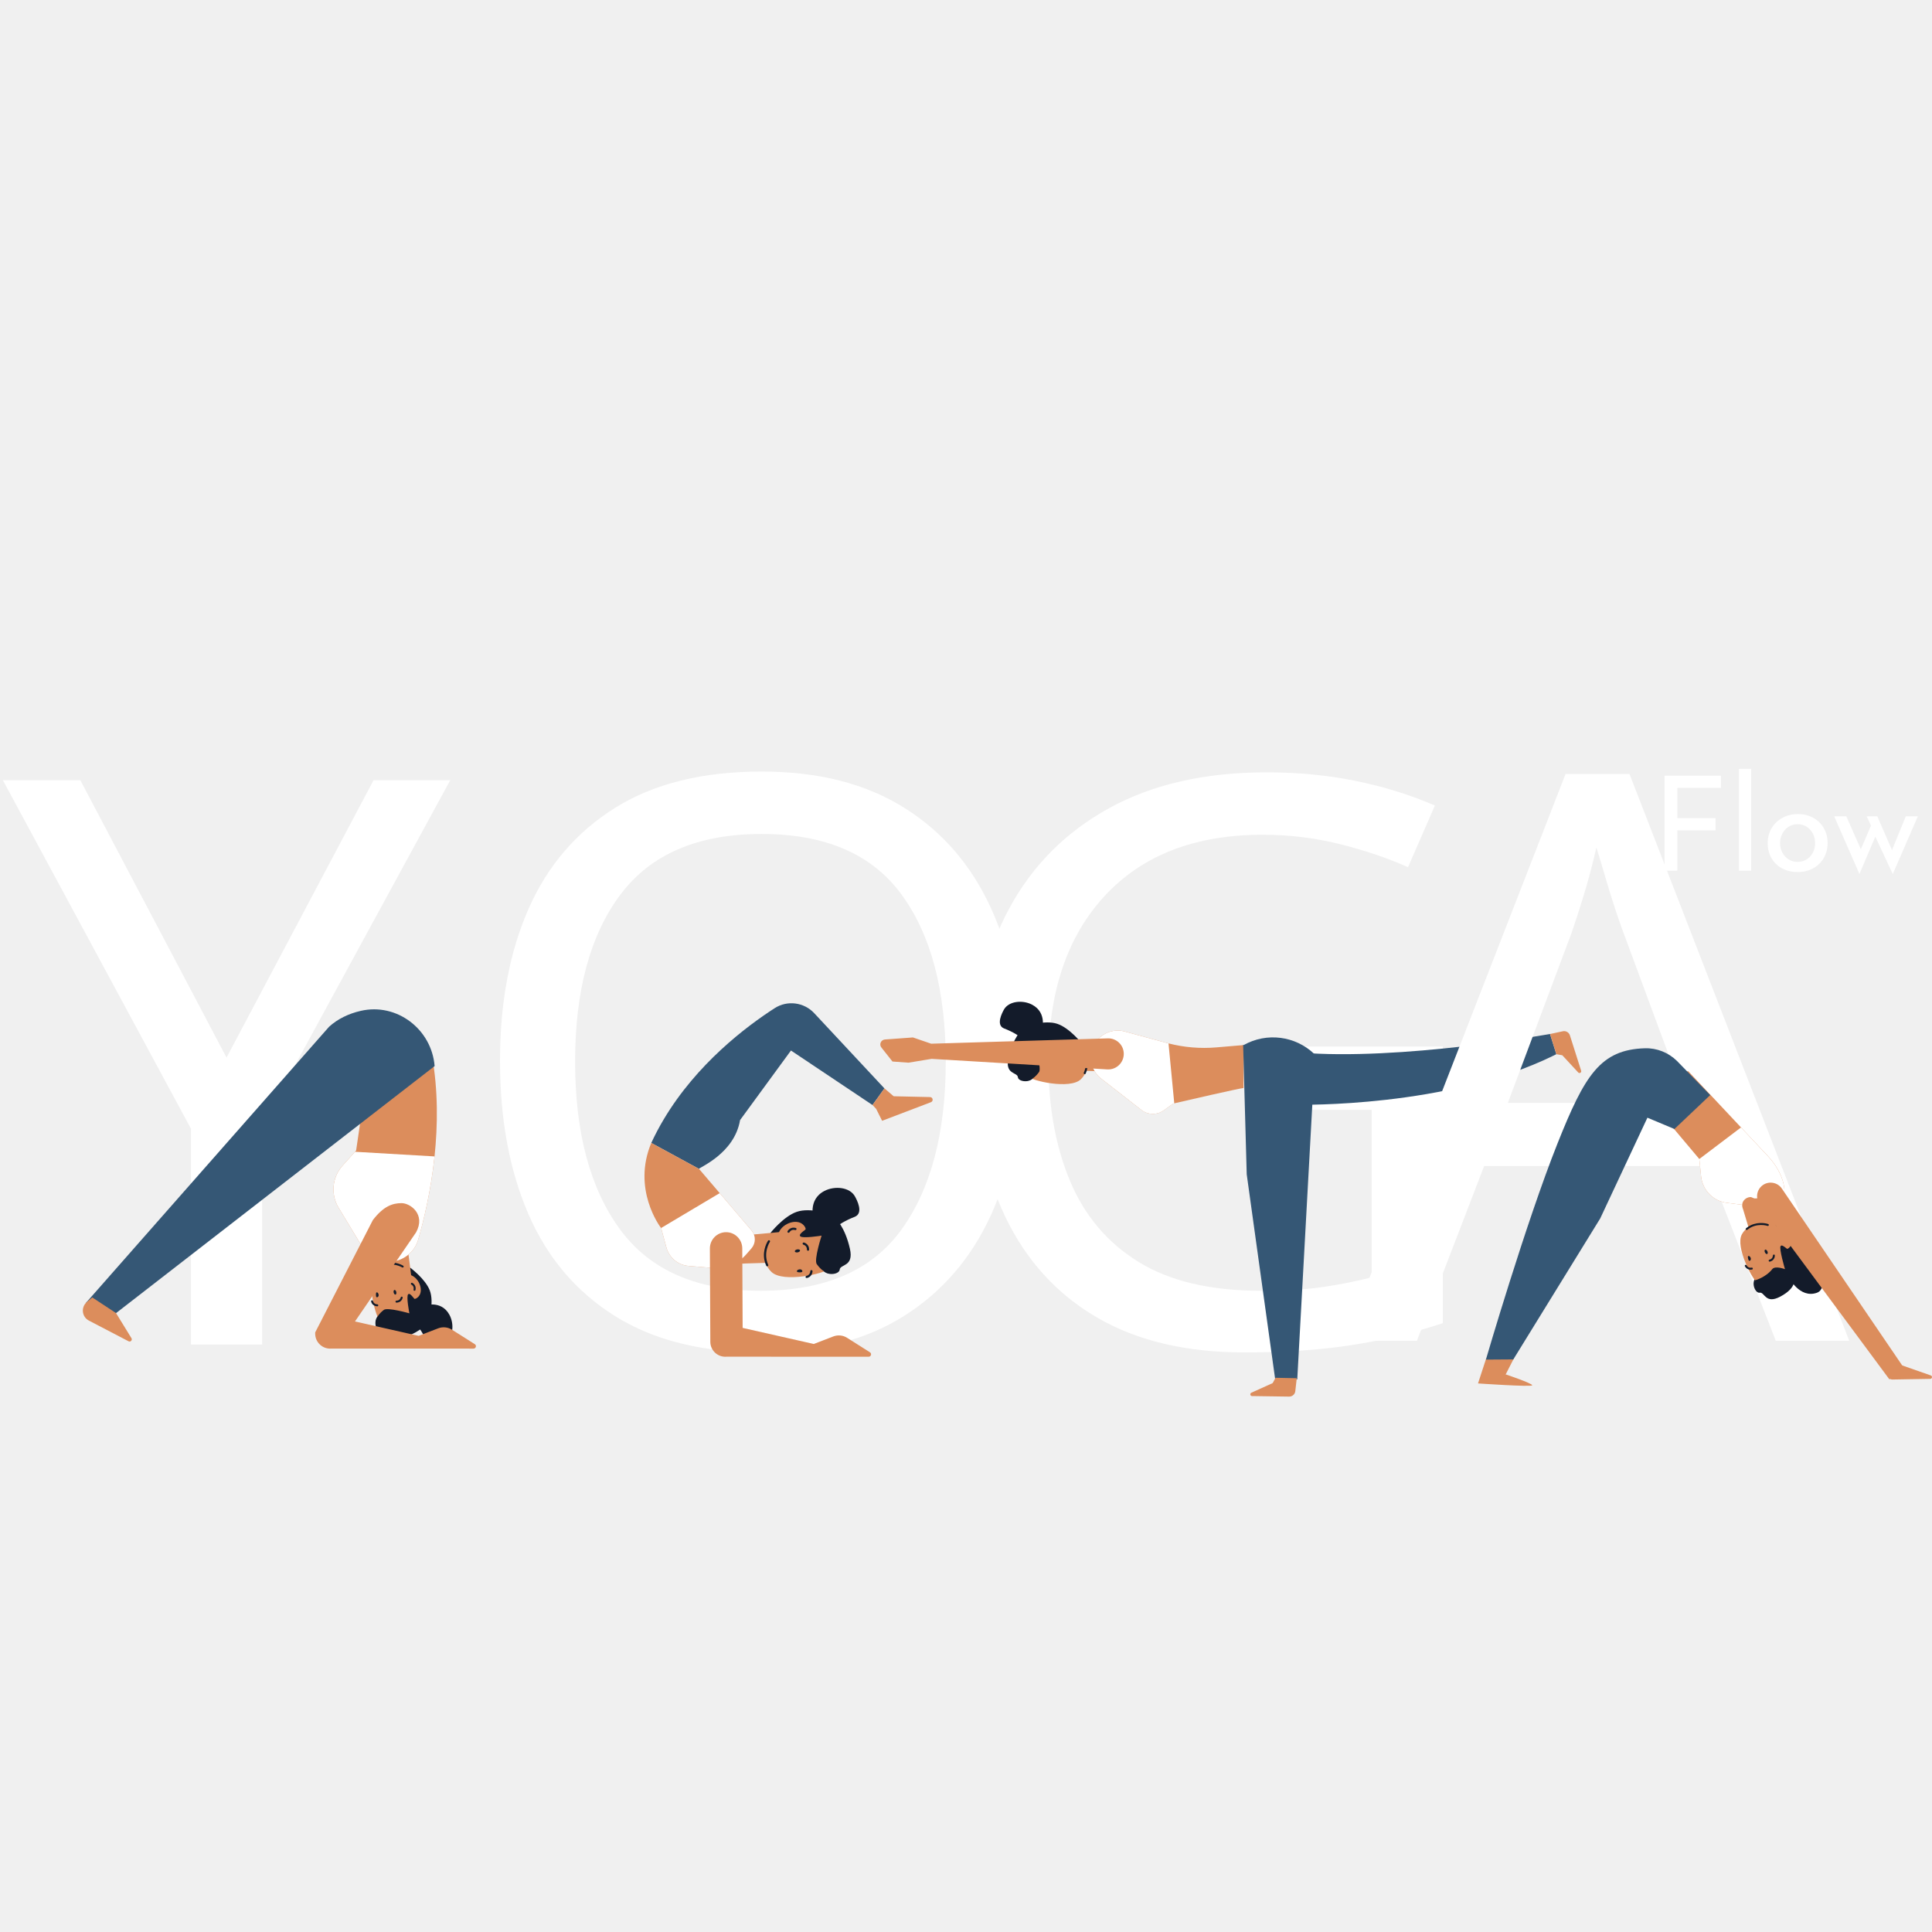
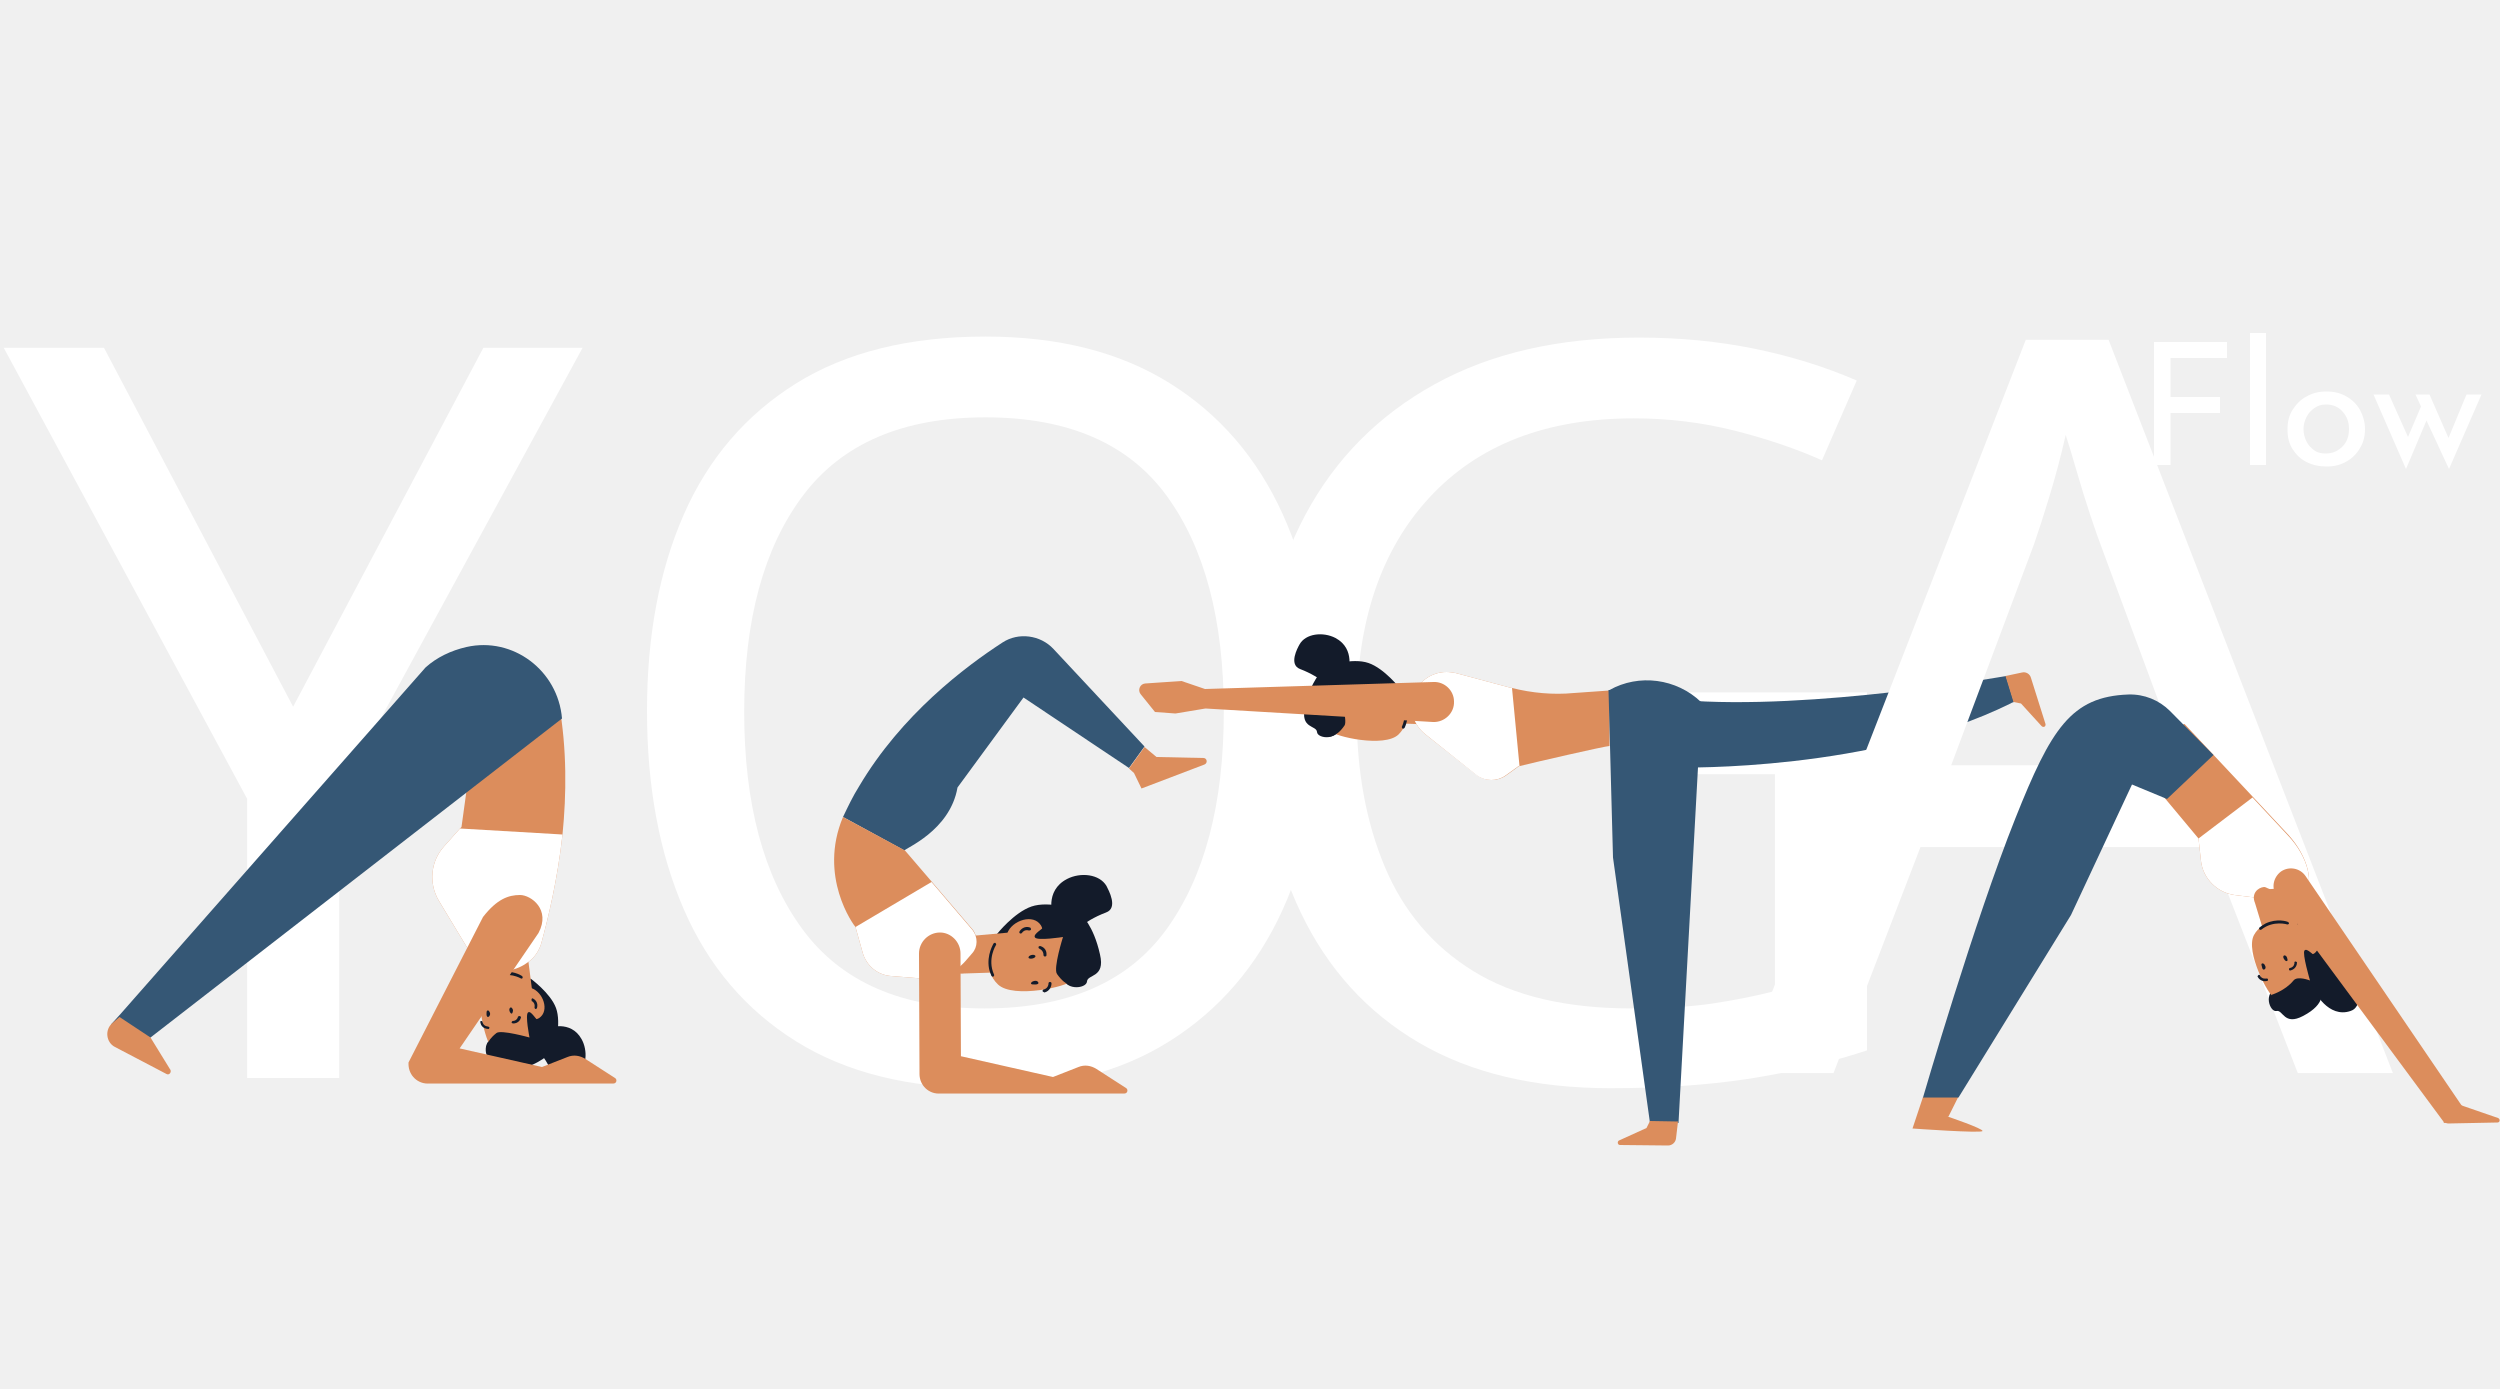
- <svg xmlns="http://www.w3.org/2000/svg" version="1.1" x="0px" y="0px" viewBox="0 0 500 500" style="enable-background:new 0 0 500 500;" xml:space="preserve">
+ <svg xmlns="http://www.w3.org/2000/svg" version="1.1" id="Layer_1" x="0px" y="0px" viewBox="0 0 500 277.7" style="enable-background:new 0 0 500 277.7;" xml:space="preserve">
  <style type="text/css">
	.st0{fill:#FFFFFF;}
	.st1{font-family:'FarmWaveFree-Regular';}
	.st2{font-size:204.524px;}
	.st3{fill:#131B2A;}
	.st4{fill:#DC8D5C;}
	.st5{fill:#355775;}
</style>
-   <g id="Layer_2">
+   <g id="Layer_2_00000043448405443741282360000002910932074469429888_">
</g>
-   <g id="Layer_1">
-     <text transform="matrix(1 0 0 1 0.7505 347.957)" class="st0 st1 st2">Y</text>
+   <g id="Layer_1_00000067938739589373647320000009239375730096923037_">
+     <text transform="matrix(1 0 0 1 0.7505 215.5941)" class="st0 st1 st2">Y</text>
    <g>
      <g>
        <g>
-           <path class="st3" d="M106.1,328.03c0,0,3.96,2.89,5.13,5.94c1.17,3.05-0.14,8.23-1.13,8.64c-1.51,0.63-0.01,0.27-0.01,0.27      s-1.79,2.3-6.97,3.65c-4.17,1.09-3.57-2.13-4.9-2.19c-1.33-0.06-1.89-4.26,1.2-4.44c3.09-0.18,4.63-0.19,6.53-2.18      C107.85,335.72,101.66,335.62,106.1,328.03z" />
-           <path class="st4" d="M106.92,340.83c0,0-7.52,1.59-8.59,0.92c-1.07-0.67-3.68-10.33-1.17-13.13c2.51-2.81,7.5-2.24,8.46-0.36      C106.57,330.14,106.92,340.83,106.92,340.83z" />
-           <path class="st4" d="M106.43,330.25l-0.89-7.01c-0.19-1.53-1.42-2.71-2.95-2.85c-0.47-0.04-0.74-0.57-1.24-0.65      c-1.19-0.17-2.79,0.71-2.45,2.68l0.54,8.22L106.43,330.25z" />
-           <path class="st4" d="M105.41,334.46c0,0,1.11,2.86,2.81,1.19c1.69-1.68,0.05-5.42-2.45-5.8      C103.27,329.47,105.41,334.46,105.41,334.46z" />
-           <path class="st3" d="M97.31,342.21c0,0-0.3-1.41,2.02-3.21c0.95-0.74,6.62,0.89,6.62,0.89s-0.89-4.49-0.3-4.95      c0.6-0.46,1.53,1.39,2.67,2.35C113.03,341.28,101.86,345.48,97.31,342.21z" />
-           <path class="st3" d="M99.87,326.88c2.44-0.56,4.38,0.63,4.48,0.69c0.12,0.07,0.15,0.23,0.08,0.35      c-0.07,0.12-0.23,0.15-0.35,0.08c-0.03-0.02-2.54-1.55-5.3-0.2c-0.12,0.06-0.28,0.01-0.34-0.12c-0.06-0.13-0.01-0.28,0.12-0.34      C99,327.13,99.44,326.98,99.87,326.88z" />
-           <path class="st3" d="M102.56,334.36c-0.08-0.33-0.29-0.56-0.48-0.52s-0.28,0.35-0.2,0.68c0.08,0.33,0.29,0.56,0.48,0.52      C102.54,334.99,102.63,334.69,102.56,334.36z" />
-           <path class="st3" d="M97.97,334.98c-0.08-0.33-0.29-0.56-0.48-0.52c-0.19,0.04-0.2,0.34-0.2,0.68c0,0.63,0.26,0.68,0.48,0.52      C97.93,335.55,98.05,335.31,97.97,334.98z" />
-           <path class="st3" d="M103.9,335.57c0.03-0.01,0.07-0.01,0.11,0c0.14,0.03,0.23,0.16,0.2,0.3c-0.09,0.43-0.53,1.24-1.6,1.25      c-0.14,0-0.25-0.11-0.26-0.25c0-0.14,0.11-0.25,0.25-0.26c0.93-0.01,1.1-0.81,1.11-0.85      C103.73,335.67,103.8,335.59,103.9,335.57z" />
-           <path class="st3" d="M96.23,336.52c0.13-0.03,0.27,0.05,0.3,0.18c0.22,0.87,1.07,0.86,1.11,0.86c0.14,0,0.25,0.11,0.26,0.25      c0,0.14-0.11,0.26-0.25,0.26c-0.45,0.01-1.36-0.24-1.61-1.24C96.01,336.69,96.09,336.55,96.23,336.52      C96.23,336.52,96.23,336.52,96.23,336.52z" />
-           <path class="st3" d="M109.55,337.97c0,0,4.52-1.73,6.73,2.24c1.3,2.33,1.07,5.79-1.03,7.05c-0.69,0.41-3.82,2.26-4.73,0.09      c-1.79-4.24-4.34-6.09-4.33-6.88C106.2,339.66,109.55,337.97,109.55,337.97z" />
+           <path class="st3" d="M106.1,195.7c0,0,4,2.9,5.1,5.9s-0.1,8.2-1.1,8.6c-1.5,0.6,0,0.3,0,0.3s-1.8,2.3-7,3.6      c-4.2,1.1-3.6-2.1-4.9-2.2s-1.9-4.3,1.2-4.4s4.6-0.2,6.5-2.2C107.8,203.4,101.7,203.3,106.1,195.7z" />
+           <path class="st4" d="M106.9,208.5c0,0-7.5,1.6-8.6,0.9c-1.1-0.7-3.7-10.3-1.2-13.1s7.5-2.2,8.5-0.4      C106.6,197.8,106.9,208.5,106.9,208.5z" />
+           <path class="st4" d="M106.4,197.9l-0.9-7c-0.2-1.5-1.4-2.7-2.9-2.9c-0.5,0-0.7-0.6-1.2-0.6c-1.2-0.2-2.8,0.7-2.4,2.7l0.5,8.2      L106.4,197.9z" />
+           <path class="st4" d="M105.4,202.1c0,0,1.1,2.9,2.8,1.2c1.7-1.7,0.1-5.4-2.4-5.8C103.3,197.1,105.4,202.1,105.4,202.1z" />
+           <path class="st3" d="M97.3,209.8c0,0-0.3-1.4,2-3.2c0.9-0.7,6.6,0.9,6.6,0.9s-0.9-4.5-0.3-5s1.5,1.4,2.7,2.4      C113,208.9,101.9,213.1,97.3,209.8z" />
+           <path class="st3" d="M99.9,194.5c2.4-0.6,4.4,0.6,4.5,0.7c0.1,0.1,0.2,0.2,0.1,0.4s-0.2,0.1-0.3,0.1c0,0-2.5-1.5-5.3-0.2      c-0.1,0.1-0.3,0-0.3-0.1s0-0.3,0.1-0.3C99,194.8,99.4,194.6,99.9,194.5z" />
+           <path class="st3" d="M102.6,202c-0.1-0.3-0.3-0.6-0.5-0.5s-0.3,0.4-0.2,0.7s0.3,0.6,0.5,0.5C102.5,202.6,102.6,202.3,102.6,202z      " />
+           <path class="st3" d="M98,202.6c-0.1-0.3-0.3-0.6-0.5-0.5s-0.2,0.3-0.2,0.7c0,0.6,0.3,0.7,0.5,0.5      C97.9,203.2,98.1,202.9,98,202.6z" />
+           <path class="st3" d="M103.9,203.2L103.9,203.2c0.2,0,0.3,0.2,0.3,0.3c-0.1,0.4-0.5,1.2-1.6,1.2c-0.1,0-0.2-0.1-0.3-0.2      c0-0.1,0.1-0.2,0.2-0.3c0.9,0,1.1-0.8,1.1-0.9C103.7,203.3,103.8,203.2,103.9,203.2z" />
+           <path class="st3" d="M96.2,204.2c0.1,0,0.3,0,0.3,0.2c0.2,0.9,1.1,0.9,1.1,0.9c0.1,0,0.2,0.1,0.3,0.2c0,0.1-0.1,0.3-0.2,0.3      c-0.4,0-1.4-0.2-1.6-1.2C96,204.3,96.1,204.2,96.2,204.2L96.2,204.2z" />
+           <path class="st3" d="M109.6,205.6c0,0,4.5-1.7,6.7,2.2c1.3,2.3,1.1,5.8-1,7c-0.7,0.4-3.8,2.3-4.7,0.1c-1.8-4.2-4.3-6.1-4.3-6.9      C106.2,207.3,109.6,205.6,109.6,205.6z" />
        </g>
-         <path class="st3" d="M106.33,332.22c0-0.03,0.01-0.07,0.03-0.1c0.06-0.13,0.21-0.18,0.34-0.12c0.39,0.19,1.07,0.82,0.82,1.86     c-0.03,0.14-0.17,0.22-0.3,0.19c-0.14-0.03-0.22-0.17-0.19-0.3c0.22-0.9-0.51-1.27-0.55-1.28     C106.38,332.41,106.33,332.31,106.33,332.22z" />
+         <path class="st3" d="M106.3,199.9v-0.1c0.1-0.1,0.2-0.2,0.3-0.1c0.4,0.2,1.1,0.8,0.8,1.9c0,0.1-0.2,0.2-0.3,0.2     c-0.1,0-0.2-0.2-0.2-0.3c0.2-0.9-0.5-1.3-0.6-1.3C106.4,200,106.3,199.9,106.3,199.9z" />
      </g>
-       <path class="st4" d="M112.46,299.28c-0.96,9.08-2.86,16.8-4.24,21.56c-0.45,1.53-1.33,2.86-2.5,3.84    c-1.17,0.98-2.63,1.64-4.22,1.82c-3.09,0.36-6.12-1.12-7.73-3.79l-6.14-10.15c-2.09-3.45-1.68-7.86,1.01-10.87l3.24-3.61    l0.28-0.31l2.55-17.38l17.08-7.22C113.41,282.21,113.3,291.28,112.46,299.28z" />
-       <path class="st0" d="M112.46,299.28c-0.96,9.08-2.86,16.8-4.24,21.56c-0.45,1.53-1.33,2.86-2.5,3.84    c-1.17,0.98-2.63,1.64-4.22,1.82c-3.09,0.36-6.12-1.12-7.73-3.79l-6.14-10.15c-2.09-3.45-1.68-7.86,1.01-10.87l3.24-3.61    L112.46,299.28z" />
-       <path class="st5" d="M22.21,337.22l1.89-2.15l61.05-69.33c2.21-2.03,5.09-3.42,8.21-4.13c9.33-2.15,18.35,4.74,19.12,14.29l0,0    l-83.22,64.53L22.21,337.22z" />
-       <path class="st4" d="M107.68,318.93l-17.73,25.86l-4.21-4.18l22.61,5.11l5.05-1.95c1.18-0.45,2.5-0.32,3.56,0.35l5.92,3.75    c0.53,0.33,0.29,1.15-0.33,1.15l-36.77-0.01l0,0c-2.26,0.19-4.2-1.58-4.21-3.85l0-0.33l14.92-29.07c2.75-3.6,5.1-4.38,7.41-4.39    l0,0C106.21,311.36,110.22,314.28,107.68,318.93z" />
-       <path class="st4" d="M23.88,335.78l-1.4,1.18c-1.59,1.34-1.31,3.85,0.53,4.81l10.26,5.35c0.51,0.27,1.05-0.31,0.75-0.8l-3.99-6.5    L23.88,335.78z" />
+       <path class="st4" d="M112.5,166.9c-1,9.1-2.9,16.8-4.2,21.6c-0.4,1.5-1.3,2.9-2.5,3.8s-2.6,1.6-4.2,1.8c-3.1,0.4-6.1-1.1-7.7-3.8    l-6.1-10.1c-2.1-3.5-1.7-7.9,1-10.9l3.2-3.6l0.3-0.3l2.4-17.4l17.1-7.2C113.4,149.8,113.3,158.9,112.5,166.9z" />
+       <path class="st0" d="M112.5,166.9c-1,9.1-2.9,16.8-4.2,21.6c-0.4,1.5-1.3,2.9-2.5,3.8s-2.6,1.6-4.2,1.8c-3.1,0.4-6.1-1.1-7.7-3.8    l-6.1-10.1c-2.1-3.5-1.7-7.9,1-10.9l3.2-3.6L112.5,166.9z" />
+       <path class="st5" d="M22.2,204.9l1.9-2.1l61-69.3c2.2-2,5.1-3.4,8.2-4.1c9.3-2.1,18.3,4.7,19.1,14.3l0,0l-83.2,64.5L22.2,204.9z" />
+       <path class="st4" d="M107.7,186.6L90,212.5l-4.2-4.2l22.6,5.1l5.1-2c1.2-0.5,2.5-0.3,3.6,0.4l5.9,3.8c0.5,0.3,0.3,1.1-0.3,1.1    H85.9l0,0c-2.3,0.2-4.2-1.6-4.2-3.9v-0.3l14.9-29.1c2.8-3.6,5.1-4.4,7.4-4.4l0,0C106.2,179,110.2,181.9,107.7,186.6z" />
+       <path class="st4" d="M23.9,203.4l-1.4,1.2c-1.6,1.3-1.3,3.9,0.5,4.8l10.3,5.4c0.5,0.3,1-0.3,0.8-0.8l-4-6.5L23.9,203.4z" />
    </g>
-     <text transform="matrix(1 0 0 1 116.9316 347.957)" class="st0 st1 st2">O</text>
+     <text transform="matrix(1 0 0 1 116.9316 215.5941)" class="st0 st1 st2">O</text>
    <g>
      <g>
        <g>
-           <path class="st3" d="M199.35,319.13c0,0,3.4-4.33,6.85-5.51c3.46-1.19,9.21,0.48,9.63,1.6c0.64,1.72,0.31,0.02,0.31,0.02      s2.5,2.09,3.82,7.95c1.06,4.72-2.53,3.92-2.65,5.4c-0.12,1.49-4.85,1.96-4.93-1.51c-0.08-3.47-0.04-5.19-2.19-7.4      C208.03,317.47,207.69,324.4,199.35,319.13z" />
-           <path class="st4" d="M213.72,318.72c0,0,1.49,8.49,0.69,9.66c-0.8,1.18-11.71,3.72-14.76,0.8c-3.05-2.92-2.22-8.49-0.08-9.49      C201.73,318.69,213.72,318.72,213.72,318.72z" />
-           <path class="st4" d="M201.86,318.85l-7.89,0.73c-1.72,0.16-3.09,1.49-3.31,3.2c-0.07,0.52-0.67,0.8-0.77,1.36      c-0.24,1.33,0.68,3.16,2.91,2.85l9.24-0.28L201.86,318.85z" />
-           <path class="st4" d="M206.53,320.16c0,0,3.25-1.14,1.44-3.1c-1.81-1.96-6.07-0.26-6.59,2.52      C200.85,322.37,206.53,320.16,206.53,320.16z" />
-           <path class="st3" d="M214.9,329.54c0,0-1.59,0.28-3.52-2.38c-0.79-1.1,1.25-7.38,1.25-7.38s-5.06,0.83-5.55,0.14      c-0.49-0.69,1.62-1.66,2.74-2.9C214.47,311.89,218.74,324.56,214.9,329.54z" />
-           <path class="st3" d="M197.82,326.08c-0.53-2.75,0.88-4.88,0.95-4.99c0.09-0.13,0.26-0.16,0.39-0.08      c0.13,0.09,0.16,0.26,0.08,0.39c-0.02,0.03-1.83,2.79-0.43,5.93c0.06,0.14,0,0.31-0.14,0.37c-0.14,0.06-0.31,0-0.37-0.14      C198.07,327.06,197.91,326.56,197.82,326.08z" />
-           <path class="st3" d="M206.3,323.35c-0.37,0.07-0.64,0.3-0.6,0.51c0.04,0.21,0.38,0.32,0.75,0.25c0.37-0.07,0.64-0.3,0.6-0.51      C207.02,323.4,206.68,323.28,206.3,323.35z" />
-           <path class="st3" d="M206.83,328.52c-0.37,0.07-0.64,0.3-0.6,0.51c0.04,0.21,0.37,0.24,0.75,0.25c0.7,0.03,0.77-0.26,0.6-0.51      C207.46,328.59,207.2,328.44,206.83,328.52z" />
-           <path class="st3" d="M207.72,321.9c-0.01-0.04-0.01-0.08,0-0.12c0.04-0.15,0.19-0.25,0.34-0.21c0.47,0.11,1.37,0.64,1.34,1.84      c0,0.16-0.13,0.28-0.29,0.28c-0.16,0-0.28-0.13-0.28-0.29c0.02-1.04-0.87-1.27-0.91-1.27C207.82,322.09,207.74,322,207.72,321.9      z" />
-           <path class="st3" d="M208.48,330.52c-0.03-0.15,0.07-0.3,0.22-0.33c0.98-0.21,1.01-1.17,1.01-1.21c0-0.16,0.13-0.28,0.29-0.28      c0.16,0,0.28,0.13,0.28,0.29c-0.01,0.5-0.32,1.51-1.45,1.76C208.67,330.78,208.51,330.68,208.48,330.52      C208.48,330.53,208.48,330.53,208.48,330.52z" />
-           <path class="st3" d="M210.62,315.65c0,0-1.76-5.13,2.77-7.45c2.66-1.36,6.52-0.98,7.86,1.42c0.44,0.78,2.39,4.36-0.09,5.31      c-4.82,1.84-6.99,4.63-7.88,4.58C212.39,319.47,210.62,315.65,210.62,315.65z" />
+           <path class="st3" d="M199.4,186.8c0,0,3.4-4.3,6.9-5.5s9.2,0.5,9.6,1.6c0.6,1.7,0.3,0,0.3,0s2.5,2.1,3.8,8      c1.1,4.7-2.5,3.9-2.6,5.4s-4.9,2-4.9-1.5c-0.1-3.5,0-5.2-2.2-7.4C208,185.1,207.7,192,199.4,186.8z" />
+           <path class="st4" d="M213.7,186.4c0,0,1.5,8.5,0.7,9.7c-0.8,1.2-11.7,3.7-14.8,0.8s-2.2-8.5-0.1-9.5      C201.7,186.3,213.7,186.4,213.7,186.4z" />
+           <path class="st4" d="M201.9,186.5l-7.9,0.7c-1.7,0.2-3.1,1.5-3.3,3.2c-0.1,0.5-0.7,0.8-0.8,1.4c-0.2,1.3,0.7,3.2,2.9,2.9      l9.2-0.3L201.9,186.5z" />
+           <path class="st4" d="M206.5,187.8c0,0,3.2-1.1,1.4-3.1s-6.1-0.3-6.6,2.5C200.9,190,206.5,187.8,206.5,187.8z" />
+           <path class="st3" d="M214.9,197.2c0,0-1.6,0.3-3.5-2.4c-0.8-1.1,1.2-7.4,1.2-7.4s-5.1,0.8-5.6,0.1c-0.5-0.7,1.6-1.7,2.7-2.9      C214.5,179.5,218.7,192.2,214.9,197.2z" />
+           <path class="st3" d="M197.8,193.7c-0.5-2.8,0.9-4.9,0.9-5c0.1-0.1,0.3-0.2,0.4-0.1c0.1,0.1,0.2,0.3,0.1,0.4c0,0-1.8,2.8-0.4,5.9      c0.1,0.1,0,0.3-0.1,0.4s-0.3,0-0.4-0.1C198.1,194.7,197.9,194.2,197.8,193.7z" />
+           <path class="st3" d="M206.3,191c-0.4,0.1-0.6,0.3-0.6,0.5s0.4,0.3,0.8,0.2s0.6-0.3,0.6-0.5C207,191,206.7,190.9,206.3,191z" />
+           <path class="st3" d="M206.8,196.2c-0.4,0.1-0.6,0.3-0.6,0.5s0.4,0.2,0.8,0.2c0.7,0,0.8-0.3,0.6-0.5      C207.5,196.2,207.2,196.1,206.8,196.2z" />
+           <path class="st3" d="M207.7,189.5v-0.1c0-0.1,0.2-0.2,0.3-0.2c0.5,0.1,1.4,0.6,1.3,1.8c0,0.2-0.1,0.3-0.3,0.3s-0.3-0.1-0.3-0.3      c0-1-0.9-1.3-0.9-1.3S207.7,189.6,207.7,189.5z" />
+           <path class="st3" d="M208.5,198.2c0-0.1,0.1-0.3,0.2-0.3c1-0.2,1-1.2,1-1.2c0-0.2,0.1-0.3,0.3-0.3s0.3,0.1,0.3,0.3      c0,0.5-0.3,1.5-1.4,1.8C208.7,198.4,208.5,198.3,208.5,198.2L208.5,198.2z" />
+           <path class="st3" d="M210.6,183.3c0,0-1.8-5.1,2.8-7.5c2.7-1.4,6.5-1,7.9,1.4c0.4,0.8,2.4,4.4-0.1,5.3c-4.8,1.8-7,4.6-7.9,4.6      C212.4,187.1,210.6,183.3,210.6,183.3z" />
        </g>
-         <path class="st3" d="M204.05,319.04c-0.04,0-0.08-0.01-0.11-0.03c-0.14-0.07-0.19-0.24-0.12-0.38c0.23-0.43,0.96-1.16,2.11-0.84     c0.15,0.04,0.24,0.2,0.2,0.35c-0.04,0.15-0.2,0.24-0.35,0.2c-1-0.28-1.44,0.53-1.46,0.56C204.26,319,204.16,319.05,204.05,319.04     z" />
+         <path class="st3" d="M204.1,186.7H204c-0.1-0.1-0.2-0.2-0.1-0.4c0.2-0.4,1-1.2,2.1-0.8c0.1,0,0.2,0.2,0.2,0.4     c0,0.1-0.2,0.2-0.4,0.2c-1-0.3-1.4,0.5-1.5,0.6C204.3,186.6,204.2,186.7,204.1,186.7z" />
      </g>
-       <path class="st5" d="M180.91,302.51c0-0.4,9.14-3.9,10.62-12.63l13.17-18.01l21.1,14.11l3.09-4.3l-18.17-19.47    c-2.65-2.84-6.96-3.4-10.23-1.3c-7.38,4.75-20.17,14.41-28.73,28.8c-1.16,1.94-2.23,3.97-3.21,6.08L180.91,302.51z" />
-       <path class="st4" d="M194.45,323.11l-1.34,1.53c-2.17,2.48-5.4,3.78-8.69,3.5l-6.22-0.52c-2.72-0.22-5.02-2.14-5.74-4.79l-1.36-5    c0,0,0-0.01-0.01-0.02c-0.35-0.44-7.53-10.08-2.54-22.02l12.36,6.72l5.35,6.27l8.23,9.65    C195.65,319.78,195.63,321.77,194.45,323.11z" />
-       <path class="st0" d="M194.45,323.11l-1.34,1.53c-2.17,2.48-5.4,3.78-8.69,3.5l-6.22-0.52c-2.72-0.22-5.02-2.14-5.74-4.79l-1.36-5    c0,0,0-0.01-0.01-0.02l15.17-9.03l8.23,9.65C195.65,319.78,195.63,321.77,194.45,323.11z" />
-       <path class="st4" d="M192.1,323.07l0.11,23.82l-4.21-4.18l22.61,5.11l5.05-1.95c1.18-0.45,2.5-0.32,3.56,0.35l5.92,3.75    c0.53,0.33,0.29,1.15-0.33,1.15l-36.77-0.01l0,0c-2.26,0.19-4.2-1.58-4.21-3.85l0-0.33l-0.11-23.82    c-0.01-2.32,1.86-4.21,4.18-4.22l0,0C190.2,318.88,192.09,320.75,192.1,323.07z" />
-       <path class="st4" d="M226.75,286.98l1.54,3.08l12.63-4.81c0.71-0.27,0.53-1.31-0.23-1.33l-9.41-0.21l-2.38-2.03l-3.09,4.3    L226.75,286.98z" />
+       <path class="st5" d="M180.9,170.1c0-0.4,9.1-3.9,10.6-12.6l13.2-18l21.1,14.1l3.1-4.3l-18.2-19.5c-2.6-2.8-7-3.4-10.2-1.3    c-7.4,4.8-20.2,14.4-28.7,28.8c-1.2,1.9-2.2,4-3.2,6.1L180.9,170.1z" />
+       <path class="st4" d="M194.4,190.7l-1.3,1.5c-2.2,2.5-5.4,3.8-8.7,3.5l-6.2-0.5c-2.7-0.2-5-2.1-5.7-4.8l-1.4-5l0,0    c-0.4-0.4-7.5-10.1-2.5-22l12.4,6.7l5.4,6.3l8.2,9.6C195.6,187.4,195.6,189.4,194.4,190.7z" />
+       <path class="st0" d="M194.4,190.7l-1.3,1.5c-2.2,2.5-5.4,3.8-8.7,3.5l-6.2-0.5c-2.7-0.2-5-2.1-5.7-4.8l-1.4-5l0,0l15.2-9l8.2,9.6    C195.6,187.4,195.6,189.4,194.4,190.7z" />
+       <path class="st4" d="M192.1,190.7l0.1,23.8l-4.2-4.2l22.6,5.1l5.1-2c1.2-0.5,2.5-0.3,3.6,0.4l5.9,3.8c0.5,0.3,0.3,1.1-0.3,1.1    h-36.8l0,0c-2.3,0.2-4.2-1.6-4.2-3.9v-0.3l-0.1-23.8c0-2.3,1.9-4.2,4.2-4.2l0,0C190.2,186.5,192.1,188.4,192.1,190.7z" />
+       <path class="st4" d="M226.8,154.6l1.5,3.1l12.6-4.8c0.7-0.3,0.5-1.3-0.2-1.3l-9.4-0.2l-2.4-2l-3.1,4.3L226.8,154.6z" />
    </g>
-     <text transform="matrix(1 0 0 1 239.6323 347.957)" class="st0 st1 st2">G</text>
+     <text transform="matrix(1 0 0 1 239.6323 215.5941)" class="st0 st1 st2">G</text>
    <g>
-       <path class="st4" d="M321.87,270.46l-0.04,11.12c-0.78,0-15.62,3.42-17.93,3.96c-0.19,0.05-0.3,0.07-0.3,0.07l-2.45,1.76    c-1.7,1.22-3.99,1.2-5.66-0.05L285,279.16c-2.13-1.66-3.11-4.41-2.51-7.04c0.74-3.23,3.62-5.41,6.78-5.41    c0.6,0,1.21,0.08,1.83,0.25l10.81,2.94c0.16,0.05,0.33,0.09,0.5,0.13c4.05,1.04,8.25,1.39,12.42,1.03L321.87,270.46z" />
+       <path class="st4" d="M321.9,138.1v11.1c-0.8,0-15.6,3.4-17.9,4c-0.2,0-0.3,0.1-0.3,0.1l-2.5,1.8c-1.7,1.2-4,1.2-5.7,0l-10.5-8.3    c-2.1-1.7-3.1-4.4-2.5-7c0.7-3.2,3.6-5.4,6.8-5.4c0.6,0,1.2,0.1,1.8,0.2l10.8,2.9c0.2,0,0.3,0.1,0.5,0.1c4,1,8.2,1.4,12.4,1    L321.9,138.1z" />
      <g>
        <g>
-           <path class="st3" d="M279.99,270.06c0,0-3.13-3.99-6.32-5.08c-3.19-1.1-8.49,0.44-8.88,1.48c-0.59,1.58-0.28,0.02-0.28,0.02      s-2.31,1.93-3.52,7.33c-0.98,4.35,2.33,3.61,2.44,4.98s4.47,1.8,4.55-1.39c0.08-3.2,0.03-4.78,2.02-6.82      C271.99,268.52,272.3,274.92,279.99,270.06z" />
-           <path class="st4" d="M266.74,269.68c0,0-1.37,7.82-0.64,8.91c0.73,1.09,10.8,3.43,13.61,0.74c2.81-2.69,2.05-7.83,0.07-8.75      C277.8,269.65,266.74,269.68,266.74,269.68z" />
-           <path class="st4" d="M277.68,269.8l7.28,0.67c1.58,0.15,2.85,1.37,3.05,2.95c0.06,0.48,0.62,0.74,0.71,1.25      c0.22,1.23-0.63,2.91-2.68,2.62l-8.51-0.26L277.68,269.8z" />
-           <path class="st3" d="M265.66,279.65c0,0,1.46,0.26,3.24-2.2c0.73-1.01-1.15-6.81-1.15-6.81s4.67,0.76,5.12,0.13      c0.45-0.63-1.49-1.53-2.53-2.67C266.06,263.38,262.12,275.06,265.66,279.65z" />
-           <path class="st3" d="M281.4,276.46c0.49-2.54-0.81-4.5-0.88-4.6c-0.08-0.12-0.24-0.15-0.36-0.07c-0.12,0.08-0.15,0.24-0.07,0.36      c0.02,0.03,1.69,2.57,0.4,5.47c-0.06,0.13,0,0.29,0.13,0.35c0.13,0.06,0.29,0,0.35-0.13      C281.17,277.37,281.32,276.9,281.4,276.46z" />
-           <path class="st3" d="M273.58,273.95c0.34,0.07,0.59,0.28,0.56,0.47c-0.04,0.2-0.35,0.3-0.69,0.23      c-0.34-0.07-0.59-0.28-0.56-0.47S273.24,273.88,273.58,273.95z" />
-           <path class="st3" d="M272.28,272.6c0.01-0.04,0.01-0.07,0-0.11c-0.03-0.14-0.17-0.23-0.31-0.19c-0.44,0.1-1.26,0.59-1.24,1.69      c0,0.14,0.12,0.26,0.27,0.26c0.14,0,0.26-0.12,0.26-0.27c-0.02-0.96,0.8-1.17,0.84-1.17      C272.19,272.79,272.26,272.7,272.28,272.6z" />
-           <path class="st3" d="M269.6,266.85c0,0,1.62-4.73-2.55-6.87c-2.45-1.26-6.01-0.9-7.24,1.31c-0.4,0.72-2.2,4.02,0.08,4.89      c4.45,1.69,6.45,4.26,7.27,4.22C267.97,270.37,269.6,266.85,269.6,266.85z" />
+           <path class="st3" d="M280,137.7c0,0-3.1-4-6.3-5.1c-3.2-1.1-8.5,0.4-8.9,1.5c-0.6,1.6-0.3,0-0.3,0s-2.3,1.9-3.5,7.3      c-1,4.4,2.3,3.6,2.4,5c0.1,1.4,4.5,1.8,4.5-1.4c0.1-3.2,0-4.8,2-6.8C272,136.2,272.3,142.6,280,137.7z" />
+           <path class="st4" d="M266.7,137.3c0,0-1.4,7.8-0.6,8.9c0.7,1.1,10.8,3.4,13.6,0.7c2.8-2.7,2-7.8,0.1-8.8      C277.8,137.3,266.7,137.3,266.7,137.3z" />
+           <path class="st4" d="M277.7,137.4l7.3,0.7c1.6,0.1,2.9,1.4,3,3c0.1,0.5,0.6,0.7,0.7,1.2c0.2,1.2-0.6,2.9-2.7,2.6l-8.5-0.3      L277.7,137.4z" />
+           <path class="st3" d="M265.7,147.3c0,0,1.5,0.3,3.2-2.2c0.7-1-1.1-6.8-1.1-6.8s4.7,0.8,5.1,0.1c0.5-0.6-1.5-1.5-2.5-2.7      C266.1,131,262.1,142.7,265.7,147.3z" />
+           <path class="st3" d="M281.4,144.1c0.5-2.5-0.8-4.5-0.9-4.6s-0.2-0.1-0.4-0.1s-0.1,0.2-0.1,0.4c0,0,1.7,2.6,0.4,5.5      c-0.1,0.1,0,0.3,0.1,0.4c0.1,0.1,0.3,0,0.4-0.1C281.2,145,281.3,144.5,281.4,144.1z" />
+           <path class="st3" d="M273.6,141.6c0.3,0.1,0.6,0.3,0.6,0.5c0,0.2-0.4,0.3-0.7,0.2c-0.3-0.1-0.6-0.3-0.6-0.5      C272.9,141.6,273.2,141.5,273.6,141.6z" />
+           <path class="st3" d="M272.3,140.2L272.3,140.2c0-0.2-0.2-0.3-0.3-0.3c-0.4,0.1-1.3,0.6-1.2,1.7c0,0.1,0.1,0.3,0.3,0.3      c0.1,0,0.3-0.1,0.3-0.3c0-1,0.8-1.2,0.8-1.2C272.2,140.4,272.3,140.3,272.3,140.2z" />
+           <path class="st3" d="M269.6,134.5c0,0,1.6-4.7-2.5-6.9c-2.5-1.3-6-0.9-7.2,1.3c-0.4,0.7-2.2,4,0.1,4.9c4.5,1.7,6.5,4.3,7.3,4.2      C268,138,269.6,134.5,269.6,134.5z" />
        </g>
-         <path class="st3" d="M275.66,269.97c0.04,0,0.07-0.01,0.11-0.03c0.13-0.07,0.18-0.23,0.11-0.35c-0.21-0.4-0.89-1.07-1.95-0.78     c-0.14,0.04-0.22,0.18-0.18,0.32c0.04,0.14,0.18,0.22,0.32,0.18c0.92-0.26,1.33,0.49,1.35,0.52     C275.46,269.93,275.56,269.98,275.66,269.97z" />
+         <path class="st3" d="M275.7,137.6h0.1c0.1-0.1,0.2-0.2,0.1-0.4c-0.2-0.4-0.9-1.1-2-0.8c-0.1,0-0.2,0.2-0.2,0.3s0.2,0.2,0.3,0.2     c0.9-0.3,1.3,0.5,1.4,0.5C275.5,137.6,275.6,137.6,275.7,137.6z" />
      </g>
-       <path class="st0" d="M303.9,285.55c-0.19,0.05-0.3,0.07-0.3,0.07l-2.45,1.76c-1.7,1.22-3.99,1.2-5.66-0.05L285,279.16    c-2.13-1.66-3.11-4.41-2.51-7.04c0.74-3.23,3.62-5.41,6.78-5.41c0.6,0,1.21,0.08,1.83,0.25l10.81,2.94    c0.16,0.05,0.33,0.09,0.5,0.13L303.9,285.55z" />
-       <path class="st4" d="M286.57,276.76l-45.47-2.73l-5.99,0.99l-4.14-0.3l-2.87-3.63c-0.64-0.8-0.11-1.99,0.91-2.07l7.26-0.53    l4.72,1.62l45.71-1.38c2.22-0.07,4.07,1.68,4.13,3.9l0,0C290.89,275,288.92,276.9,286.57,276.76z" />
-       <path class="st5" d="M321.72,270.39l0.93,33.52l7.37,53.08h5.71l4.1-74.8c0.41-2.2,1.98-7.82,0.36-9.38l0,0    c-4.92-4.74-12.37-5.7-18.33-2.35L321.72,270.39z" />
-       <path class="st5" d="M335.72,285.91c0.67-0.02,38.87,0.8,66.39-12.75c0.34-0.17,0.67-0.33,0.67-0.33l-1.64-5.24    c0,0-38.85,7.04-65.02,4.79L335.72,285.91z" />
-       <path class="st4" d="M401.15,267.6l3.31-0.71c0.79-0.17,1.59,0.29,1.83,1.06l2.91,9.16c0.15,0.46-0.43,0.79-0.76,0.44l-4.12-4.45    l-1.53-0.27L401.15,267.6z" />
-       <path class="st4" d="M335.6,356.68l-0.38,3.36c-0.09,0.81-0.78,1.41-1.59,1.4l-9.61-0.14c-0.48-0.01-0.61-0.66-0.18-0.86l5.53-2.5    l0.74-1.37L335.6,356.68z" />
+       <path class="st0" d="M303.9,153.2c-0.2,0-0.3,0.1-0.3,0.1l-2.5,1.8c-1.7,1.2-4,1.2-5.7,0l-10.4-8.3c-2.1-1.7-3.1-4.4-2.5-7    c0.7-3.2,3.6-5.4,6.8-5.4c0.6,0,1.2,0.1,1.8,0.2l10.8,2.9c0.2,0,0.3,0.1,0.5,0.1L303.9,153.2z" />
+       <path class="st4" d="M286.6,144.4l-45.5-2.7l-6,1l-4.1-0.3l-2.9-3.6c-0.6-0.8-0.1-2,0.9-2.1l7.3-0.5l4.7,1.6l45.7-1.4    c2.2-0.1,4.1,1.7,4.1,3.9l0,0C290.9,142.6,288.9,144.5,286.6,144.4z" />
+       <path class="st5" d="M321.7,138l0.9,33.5l7.4,53.1h5.7l4.1-74.8c0.4-2.2,2-7.8,0.4-9.4l0,0c-4.9-4.7-12.4-5.7-18.3-2.4H321.7z" />
+       <path class="st5" d="M335.7,153.5c0.7,0,38.9,0.8,66.4-12.8c0.3-0.2,0.7-0.3,0.7-0.3l-1.6-5.2c0,0-38.9,7-65,4.8L335.7,153.5z" />
+       <path class="st4" d="M401.1,135.2l3.3-0.7c0.8-0.2,1.6,0.3,1.8,1.1l2.9,9.2c0.1,0.5-0.4,0.8-0.8,0.4l-4.1-4.5l-1.5-0.3    L401.1,135.2z" />
+       <path class="st4" d="M335.6,224.3l-0.4,3.4c-0.1,0.8-0.8,1.4-1.6,1.4L324,229c-0.5,0-0.6-0.7-0.2-0.9l5.5-2.5l0.7-1.4L335.6,224.3    z" />
    </g>
-     <text transform="matrix(1 0 0 1 348.0938 346.9814)" class="st0 st1 st2">A</text>
+     <text transform="matrix(1 0 0 1 348.0938 214.6185)" class="st0 st1 st2">A</text>
    <g>
-       <path class="st4" d="M384.57,351.72l-2.06,6.31c0,0,13.9,0.96,14.02,0.48c0.11-0.48-7-2.87-7-2.87h0.17    c-0.01,0,2.05-4.01,2.05-4.01L384.57,351.72z" />
-       <path class="st4" d="M460.51,311.67c-0.72,0.64-1.65,0.99-2.59,0.99c-0.16,0-0.32-0.01-0.48-0.03l-10.53-1.34    c-3.54-0.45-6.3-3.29-6.67-6.84l-0.46-4.5l-15.64-18.58l12.76-4.16l13.67,14.56l7.1,7.57    C461.63,303.64,463.11,309.34,460.51,311.67z" />
-       <path class="st5" d="M433.99,274.56c-2.21-2.16-5.2-3.36-8.29-3.27c-11.51,0.37-15.55,6.88-22.64,24.69    c-8.19,20.55-18.51,55.88-18.51,55.88l7.1-0.05l22.48-36.47l12.22-26.08l6.99,2.93l9.26-8.78L433.99,274.56z" />
-       <path class="st0" d="M460.51,311.67c-0.72,0.64-1.65,0.99-2.59,0.99c-0.16,0-0.32-0.01-0.48-0.03l-10.53-1.34    c-3.54-0.45-6.3-3.29-6.67-6.84l-0.46-4.5l10.79-8.17l7.1,7.57C461.63,303.64,463.11,309.34,460.51,311.67z" />
+       <path class="st4" d="M384.6,219.4l-2.1,6.3c0,0,13.9,1,14,0.5s-7-2.9-7-2.9h0.2l2-4L384.6,219.4z" />
+       <path class="st4" d="M460.5,179.3c-0.7,0.6-1.6,1-2.6,1c-0.2,0-0.3,0-0.5,0l-10.5-1.3c-3.5-0.5-6.3-3.3-6.7-6.8l-0.5-4.5    L424.1,149l12.8-4.2l13.7,14.6l7.1,7.6C461.6,171.3,463.1,177,460.5,179.3z" />
+       <path class="st5" d="M434,142.2c-2.2-2.2-5.2-3.4-8.3-3.3c-11.5,0.4-15.5,6.9-22.6,24.7c-8.2,20.5-18.5,55.9-18.5,55.9h7.1    l22.5-36.5l12.2-26.1l7,2.9l9.3-8.8L434,142.2z" />
+       <path class="st0" d="M460.5,179.3c-0.7,0.6-1.6,1-2.6,1c-0.2,0-0.3,0-0.5,0l-10.5-1.3c-3.5-0.5-6.3-3.3-6.7-6.8l-0.5-4.5l10.8-8.2    l7.1,7.6C461.6,171.3,463.1,177,460.5,179.3z" />
      <g>
-         <path class="st3" d="M459.43,316.83c0,0,4.53,1.94,6.35,4.65c1.83,2.72,1.71,8.08,0.84,8.7c-1.34,0.95-2.37,0.37-2.37,0.37     s1.2,2.54-3.57,5.04c-3.84,2.01-3.97-1.28-5.29-1.04c-1.32,0.24-2.81-3.74,0.17-4.62c2.98-0.87,4.48-1.23,5.9-3.61     C462.87,323.96,456.8,325.26,459.43,316.83z" />
-         <path class="st4" d="M463.11,329.17c0,0-7,3.25-8.2,2.83c-1.2-0.42-5.93-9.27-4.1-12.58c1.82-3.31,6.83-3.88,8.19-2.26     C460.36,318.79,463.11,329.17,463.11,329.17z" />
-         <path class="st4" d="M460.25,318.93l-2.46-6.66c-0.53-1.45-2-2.33-3.53-2.12c-0.47,0.06-0.85-0.4-1.36-0.35     c-1.21,0.1-2.57,1.32-1.79,3.17l2.38,7.92L460.25,318.93z" />
-         <path class="st4" d="M460.38,321.94c0,0,1.73,2.55,3.01,0.53c1.28-2.02-1.17-5.31-3.7-5.12     C457.16,317.53,460.38,321.94,460.38,321.94z" />
-         <path class="st3" d="M454.19,331.35c0,0,2.79-0.75,4.47-2.9c0.75-0.96,3.29,0.01,3.29,0.01s-1.6-5.41-1.12-5.99     c0.48-0.58,1.68,0.98,3,1.66C469.34,326.97,456.44,339.02,454.19,331.35z" />
-         <path class="st3" d="M453.07,317.11c2.26-1.09,4.43-0.37,4.53-0.33c0.13,0.05,0.2,0.19,0.16,0.32c-0.05,0.13-0.19,0.2-0.32,0.16     c-0.03-0.01-2.84-0.94-5.23,1c-0.11,0.09-0.27,0.07-0.36-0.04c-0.09-0.11-0.07-0.27,0.04-0.36     C452.28,317.55,452.67,317.3,453.07,317.11z" />
-         <path class="st3" d="M457.39,323.82c-0.15-0.31-0.41-0.49-0.58-0.4c-0.17,0.08-0.19,0.4-0.04,0.71c0.15,0.31,0.41,0.49,0.58,0.4     C457.52,324.44,457.54,324.13,457.39,323.82z" />
-         <path class="st3" d="M453.04,325.46c-0.15-0.31-0.41-0.49-0.58-0.4c-0.17,0.08-0.12,0.38-0.05,0.71c0.14,0.61,0.41,0.61,0.58,0.4     C453.12,326.03,453.19,325.77,453.04,325.46z" />
-         <path class="st3" d="M458.97,324.7c0.03-0.02,0.07-0.02,0.1-0.03c0.14,0,0.26,0.11,0.26,0.25c0.01,0.44-0.24,1.33-1.28,1.59     c-0.14,0.03-0.27-0.05-0.31-0.19c-0.03-0.14,0.05-0.27,0.19-0.31c0.9-0.22,0.89-1.05,0.89-1.08     C458.83,324.84,458.89,324.75,458.97,324.7z" />
-         <path class="st3" d="M451.69,327.36c0.12-0.06,0.27-0.01,0.34,0.11c0.41,0.8,1.25,0.6,1.28,0.59c0.14-0.03,0.27,0.05,0.31,0.18     c0.03,0.14-0.05,0.28-0.18,0.31c-0.43,0.11-1.38,0.07-1.86-0.85C451.51,327.58,451.56,327.43,451.69,327.36     C451.68,327.36,451.69,327.36,451.69,327.36z" />
-         <path class="st3" d="M465.44,326.76c0,0,4.03-2.71,7.09,0.67c1.79,1.98,1.16,3.63-0.61,5.34c-0.58,0.56-0.6,1.43-1.77,1.82     c-4.38,1.48-7.26-3.86-7.43-4.64C462.54,329.17,465.44,326.76,465.44,326.76z" />
+         <path class="st3" d="M459.4,184.5c0,0,4.5,1.9,6.4,4.6c1.8,2.7,1.7,8.1,0.8,8.7c-1.3,1-2.4,0.4-2.4,0.4s1.2,2.5-3.6,5     c-3.8,2-4-1.3-5.3-1s-2.8-3.7,0.2-4.6c3-0.9,4.5-1.2,5.9-3.6C462.9,191.6,456.8,192.9,459.4,184.5z" />
+         <path class="st4" d="M463.1,196.8c0,0-7,3.2-8.2,2.8s-5.9-9.3-4.1-12.6c1.8-3.3,6.8-3.9,8.2-2.3     C460.4,186.4,463.1,196.8,463.1,196.8z" />
+         <path class="st4" d="M460.2,186.6l-2.5-6.7c-0.5-1.5-2-2.3-3.5-2.1c-0.5,0.1-0.9-0.4-1.4-0.4c-1.2,0.1-2.6,1.3-1.8,3.2l2.4,7.9     L460.2,186.6z" />
+         <path class="st4" d="M460.4,189.6c0,0,1.7,2.5,3,0.5s-1.2-5.3-3.7-5.1C457.2,185.2,460.4,189.6,460.4,189.6z" />
+         <path class="st3" d="M454.2,199c0,0,2.8-0.8,4.5-2.9c0.8-1,3.3,0,3.3,0s-1.6-5.4-1.1-6s1.7,1,3,1.7     C469.3,194.6,456.4,206.7,454.2,199z" />
+         <path class="st3" d="M453.1,184.7c2.3-1.1,4.4-0.4,4.5-0.3c0.1,0,0.2,0.2,0.2,0.3c0,0.1-0.2,0.2-0.3,0.2c0,0-2.8-0.9-5.2,1     c-0.1,0.1-0.3,0.1-0.4,0s-0.1-0.3,0-0.4C452.3,185.2,452.7,184.9,453.1,184.7z" />
+         <path class="st3" d="M457.4,191.5c-0.1-0.3-0.4-0.5-0.6-0.4s-0.2,0.4,0,0.7s0.4,0.5,0.6,0.4S457.5,191.8,457.4,191.5z" />
+         <path class="st3" d="M453,193.1c-0.1-0.3-0.4-0.5-0.6-0.4s-0.1,0.4,0,0.7c0.1,0.6,0.4,0.6,0.6,0.4     C453.1,193.7,453.2,193.4,453,193.1z" />
+         <path class="st3" d="M459,192.3h0.1c0.1,0,0.3,0.1,0.3,0.2c0,0.4-0.2,1.3-1.3,1.6c-0.1,0-0.3,0-0.3-0.2c0-0.1,0-0.3,0.2-0.3     c0.9-0.2,0.9-1,0.9-1.1C458.8,192.5,458.9,192.4,459,192.3z" />
+         <path class="st3" d="M451.7,195c0.1-0.1,0.3,0,0.3,0.1c0.4,0.8,1.2,0.6,1.3,0.6c0.1,0,0.3,0,0.3,0.2c0,0.1,0,0.3-0.2,0.3     c-0.4,0.1-1.4,0.1-1.9-0.9C451.5,195.2,451.6,195.1,451.7,195L451.7,195z" />
+         <path class="st3" d="M465.4,194.4c0,0,4-2.7,7.1,0.7c1.8,2,1.2,3.6-0.6,5.3c-0.6,0.6-0.6,1.4-1.8,1.8c-4.4,1.5-7.3-3.9-7.4-4.6     C462.5,196.8,465.4,194.4,465.4,194.4z" />
      </g>
-       <path class="st4" d="M461.14,307.6l31.69,46.57l-3.89,2.76l-33.52-45.27c-1.17-1.58-0.81-3.81,0.79-4.95l0,0    C457.81,305.58,460.04,305.98,461.14,307.6z" />
-       <path class="st4" d="M489.63,357.02l9.92-0.17c0.51-0.01,0.62-0.72,0.14-0.89l-8.7-3.04l-2.2,3.88L489.63,357.02z" />
+       <path class="st4" d="M461.1,175.2l31.7,46.6l-3.9,2.8l-33.5-45.3c-1.2-1.6-0.8-3.8,0.8-5l0,0C457.8,173.2,460,173.6,461.1,175.2z" />
+       <path class="st4" d="M489.6,224.7l9.9-0.2c0.5,0,0.6-0.7,0.1-0.9l-8.7-3l-2.2,3.9L489.6,224.7z" />
    </g>
    <g>
-       <path class="st0" d="M445.38,200.75v3.16h-11.29v7.82h9.89v3.16h-9.89v10.44h-3.3v-24.58H445.38z" />
-       <path class="st0" d="M453.2,198.98v26.35h-3.16v-26.35H453.2z" />
-       <path class="st0" d="M458.48,214.37c0.67-1.14,1.6-2.05,2.79-2.7c1.19-0.66,2.53-0.99,4.03-0.99s2.83,0.33,4,0.99    s2.07,1.55,2.72,2.69c0.65,1.13,0.97,2.4,0.97,3.81s-0.32,2.68-0.97,3.83c-0.65,1.14-1.56,2.05-2.74,2.7    c-1.18,0.66-2.53,0.99-4.05,0.99c-1.47,0-2.8-0.31-3.98-0.93s-2.1-1.5-2.77-2.64c-0.67-1.13-1-2.45-1-3.94    C457.48,216.78,457.81,215.51,458.48,214.37z M461.27,220.64c0.4,0.75,0.94,1.34,1.63,1.77s1.46,0.65,2.29,0.65    c1.31,0,2.4-0.46,3.26-1.39s1.29-2.08,1.29-3.47s-0.43-2.54-1.29-3.49s-1.95-1.41-3.26-1.41c-0.86,0-1.63,0.22-2.31,0.66    c-0.68,0.44-1.22,1.04-1.61,1.79c-0.4,0.75-0.6,1.56-0.6,2.45C460.67,219.08,460.87,219.89,461.27,220.64z" />
-       <path class="st0" d="M496.34,211.26l-6.49,14.93l-4.52-9.66l-4.11,9.66l-6.53-14.93h3.13l3.77,8.53l2.62-6.12l-1.12-2.41h2.75    l3.81,8.74l3.57-8.74H496.34z" />
+       <path class="st0" d="M445.4,68.4v3.2h-11.3v7.8h9.9v3.2h-9.9V93h-3.3V68.4H445.4L445.4,68.4z" />
+       <path class="st0" d="M453.2,66.6V93H450V66.6H453.2z" />
+       <path class="st0" d="M458.5,82c0.7-1.1,1.6-2.1,2.8-2.7c1.2-0.7,2.5-1,4-1s2.8,0.3,4,1c1.2,0.7,2.1,1.6,2.7,2.7s1,2.4,1,3.8    c0,1.4-0.3,2.7-1,3.8c-0.6,1.1-1.6,2.1-2.7,2.7c-1.2,0.7-2.5,1-4,1s-2.8-0.3-4-0.9s-2.1-1.5-2.8-2.6c-0.7-1.1-1-2.4-1-3.9    S457.8,83.1,458.5,82z M461.3,88.3c0.4,0.8,0.9,1.3,1.6,1.8s1.5,0.6,2.3,0.6c1.3,0,2.4-0.5,3.3-1.4c0.9-0.9,1.3-2.1,1.3-3.5    c0-1.4-0.4-2.5-1.3-3.5s-2-1.4-3.3-1.4c-0.9,0-1.6,0.2-2.3,0.7s-1.2,1-1.6,1.8c-0.4,0.8-0.6,1.6-0.6,2.4    C460.7,86.7,460.9,87.5,461.3,88.3z" />
+       <path class="st0" d="M496.3,78.9l-6.5,14.9l-4.5-9.7l-4.1,9.7l-6.5-14.9h3.1l3.8,8.5l2.6-6.1l-1.1-2.4h2.8l3.8,8.7l3.6-8.7    L496.3,78.9L496.3,78.9z" />
    </g>
  </g>
</svg>
